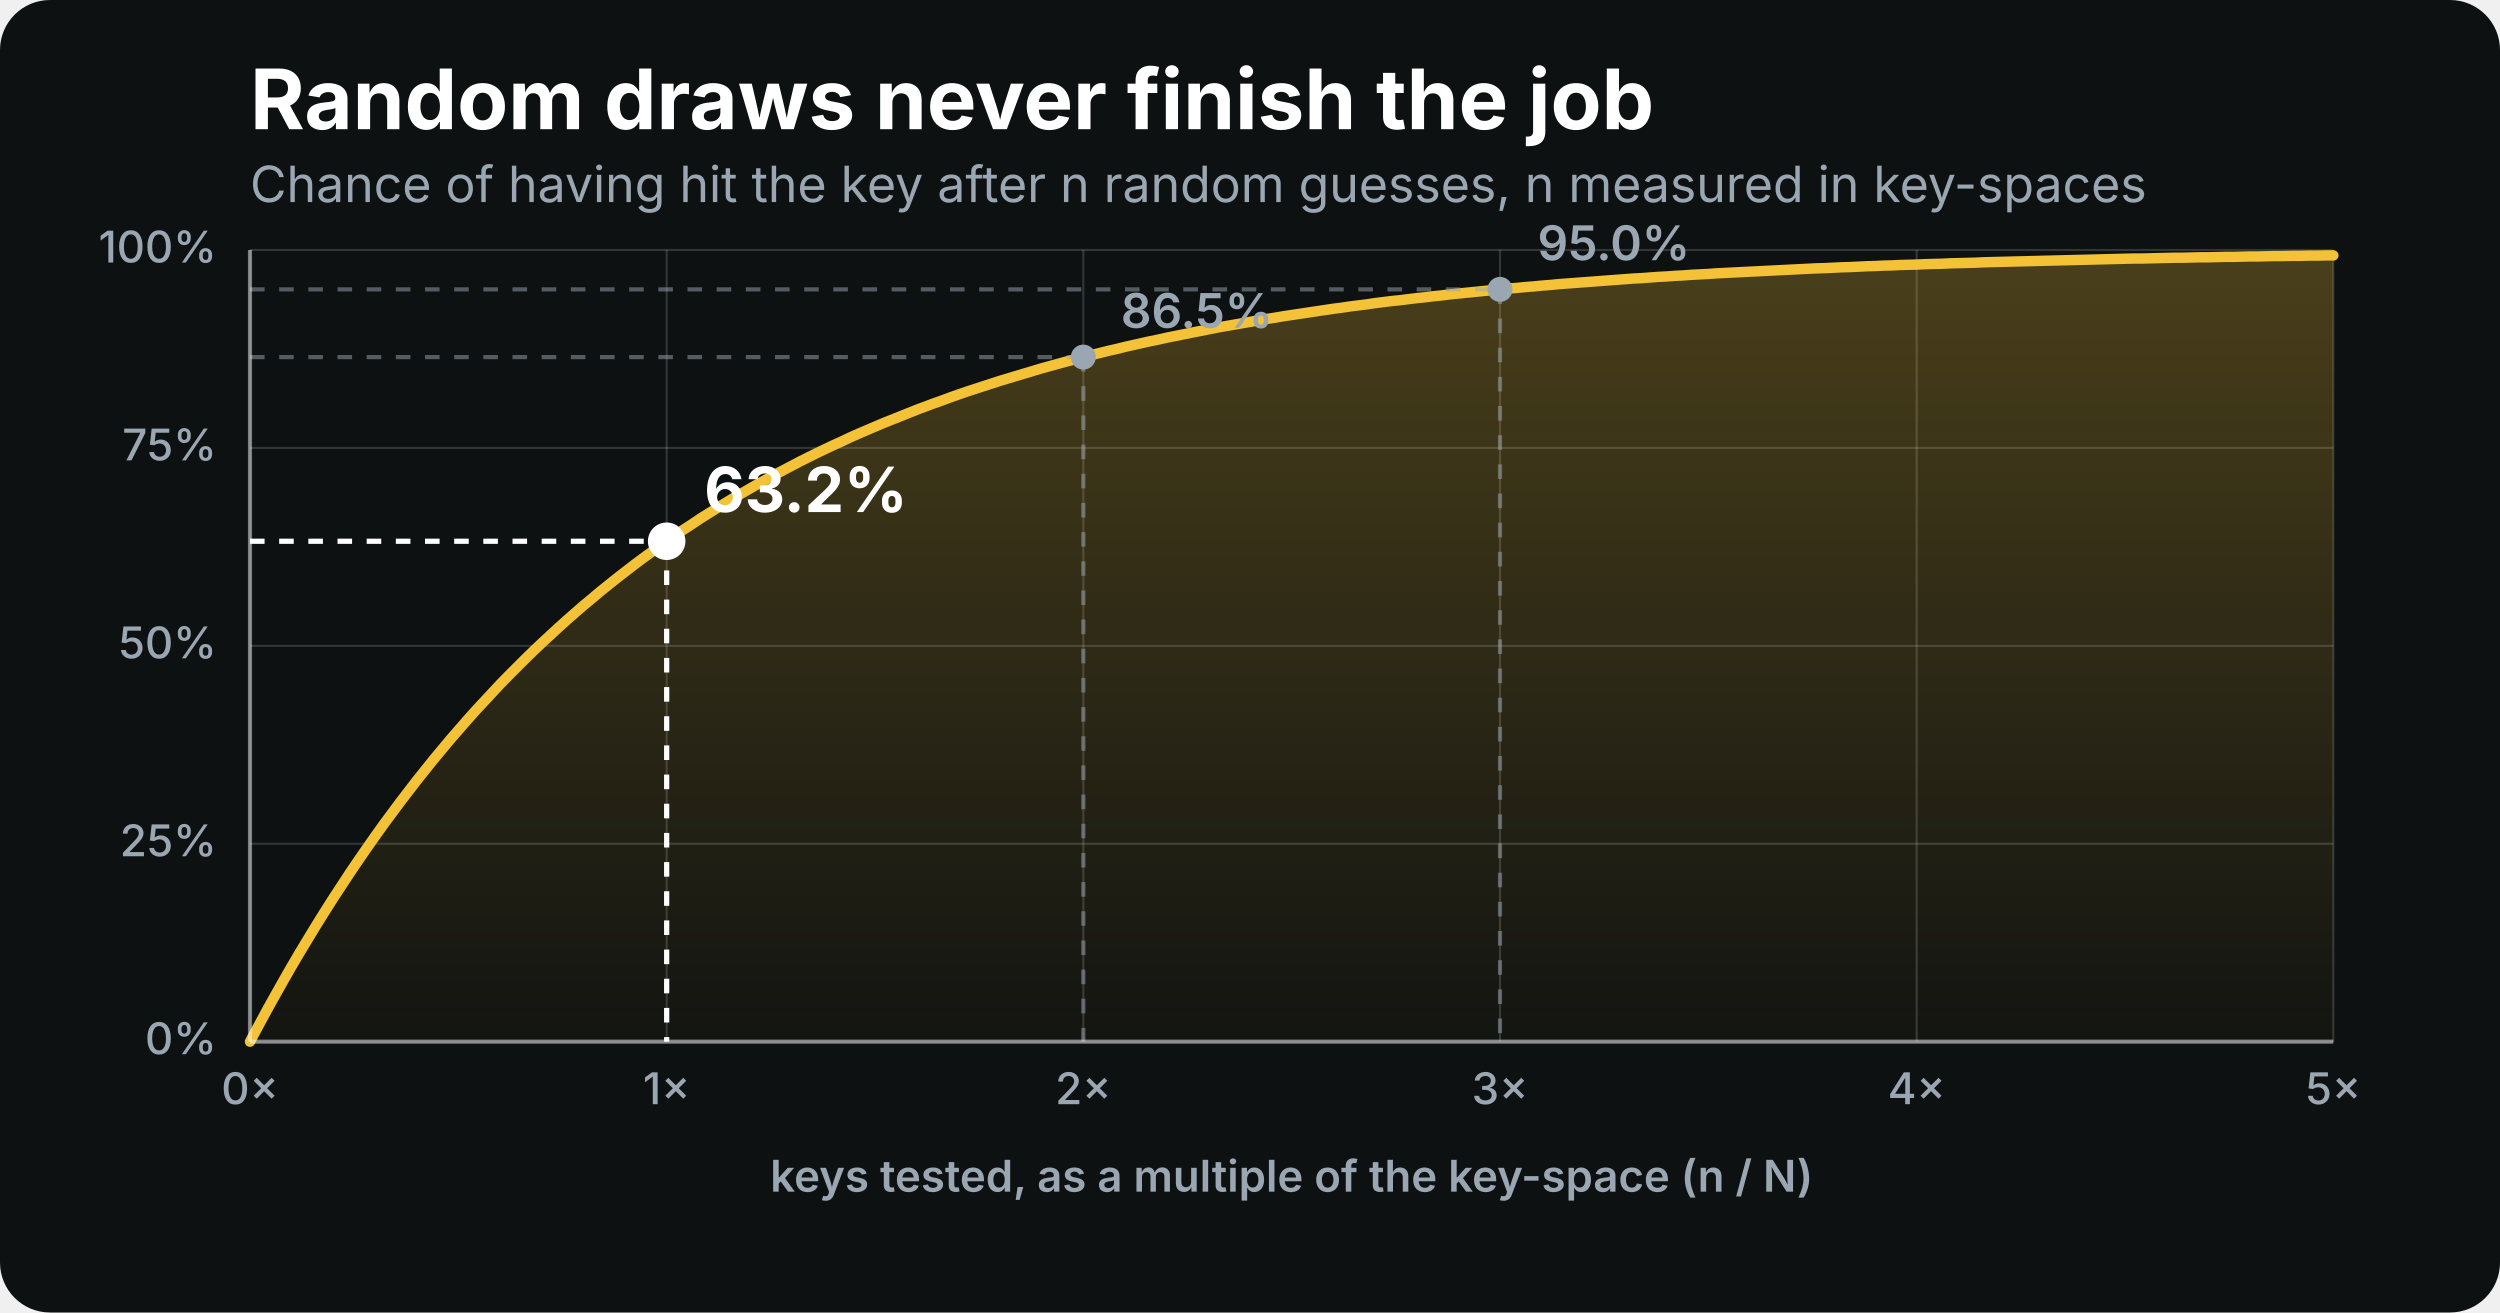
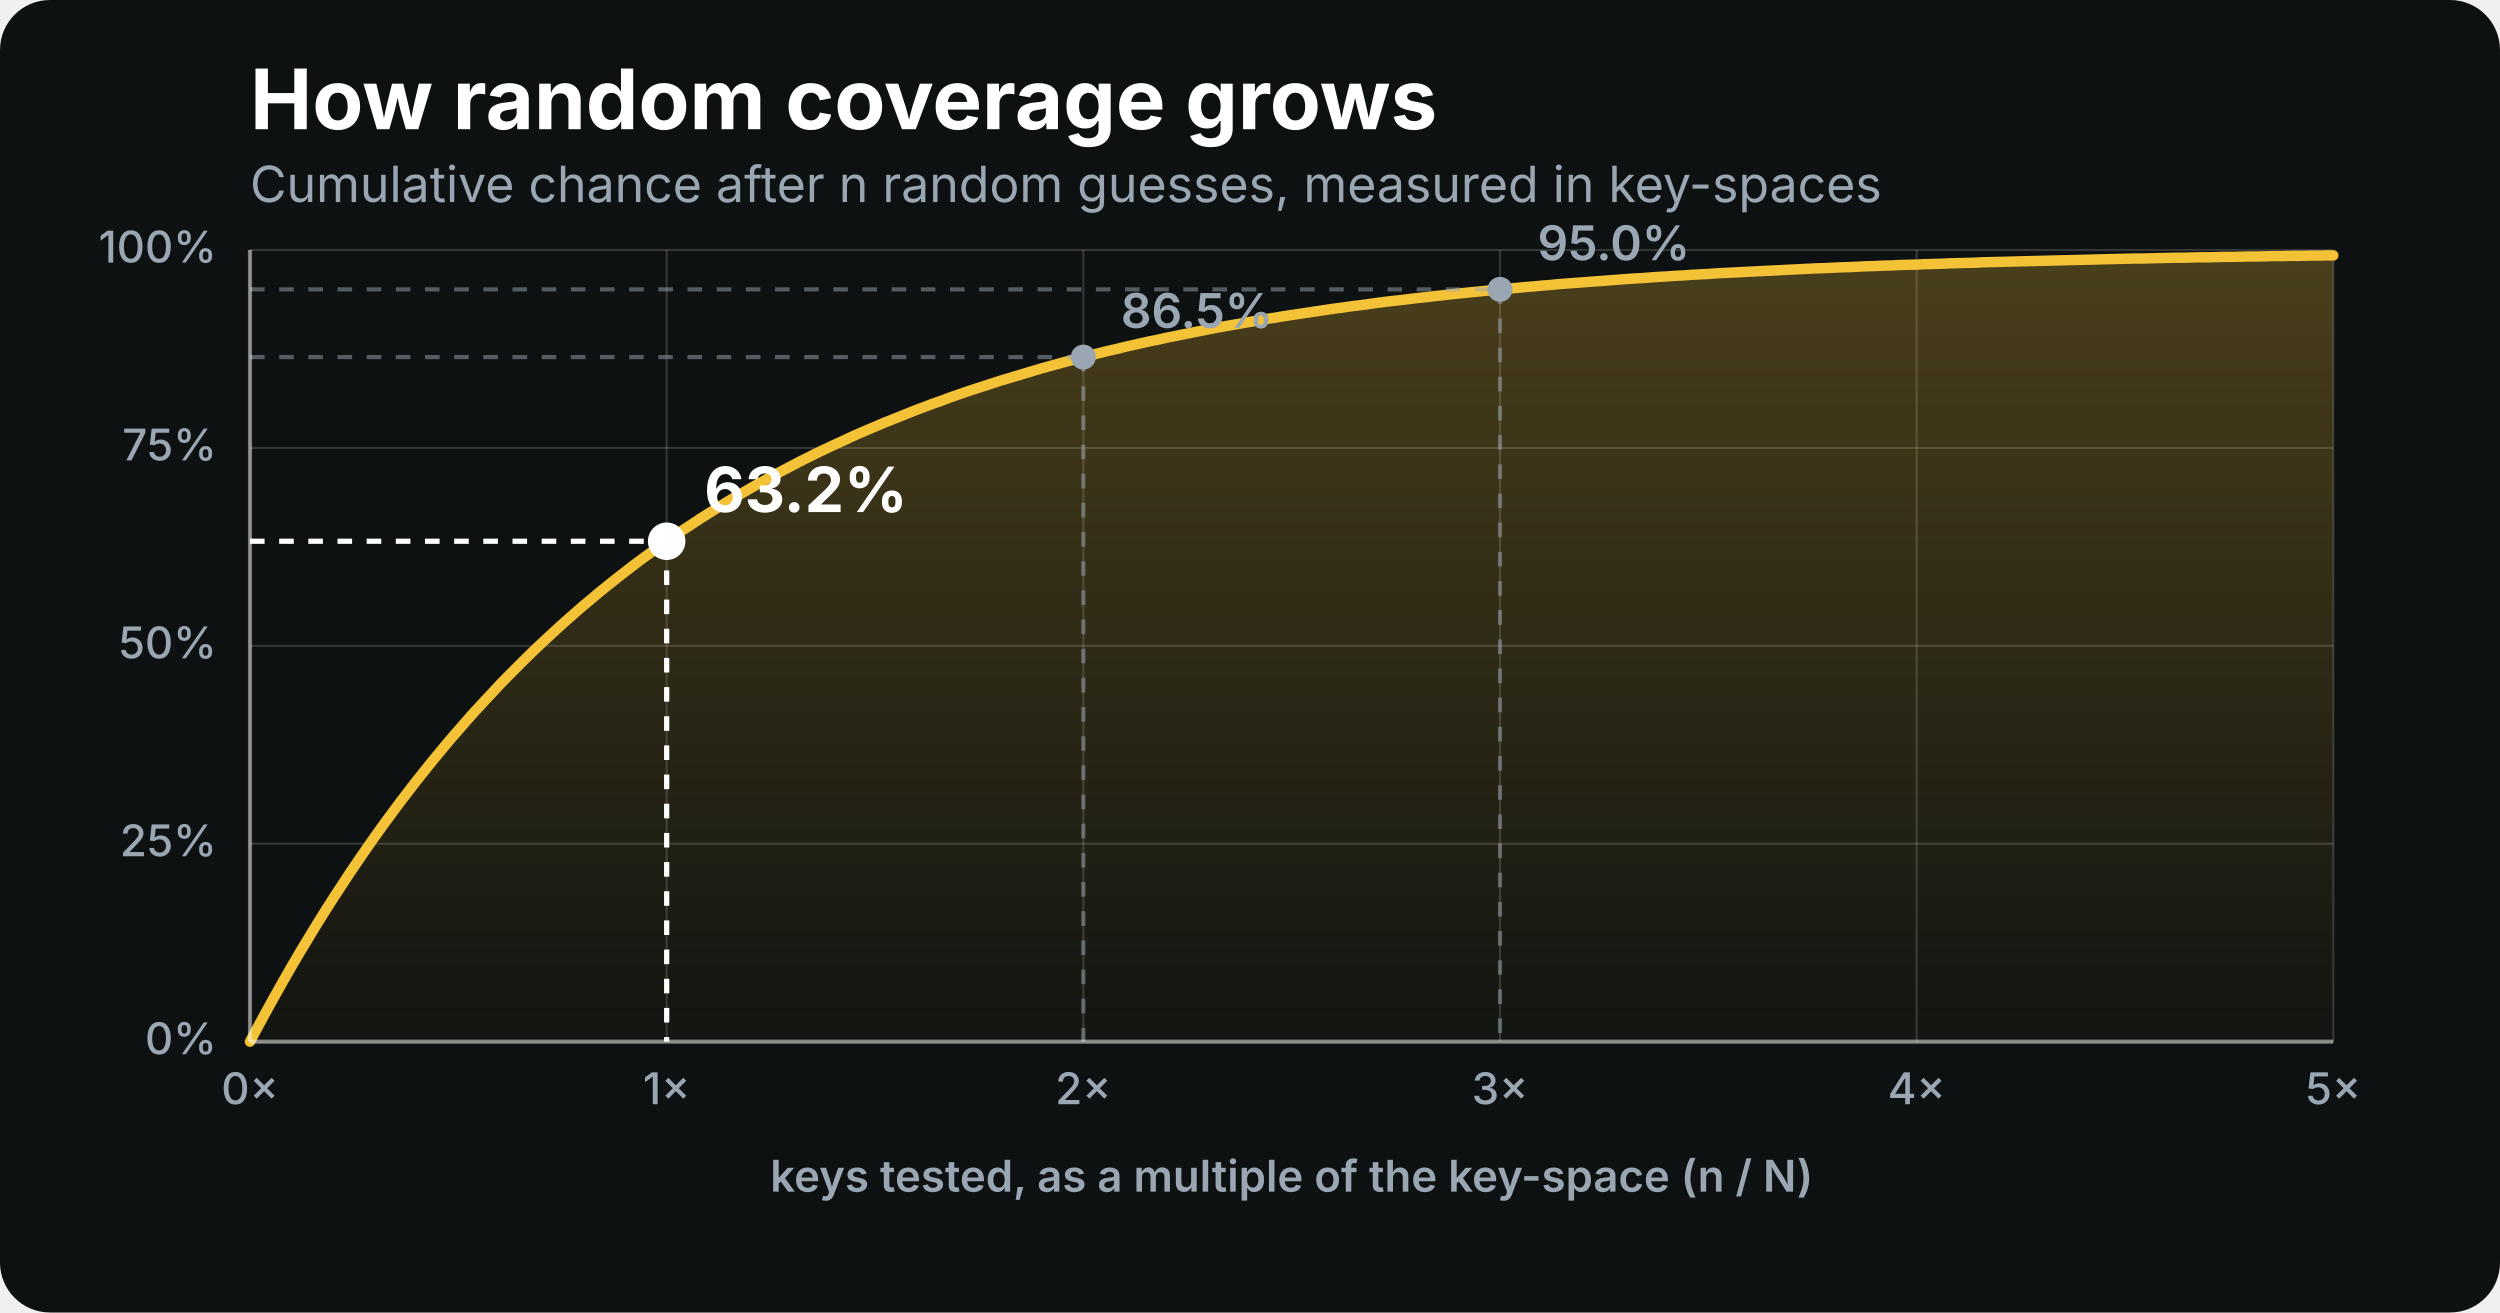
<svg xmlns="http://www.w3.org/2000/svg" viewBox="0 0 1200 630" width="1200" height="630" role="img" aria-label="Chart of the probability of having found a target key against the number of random draws, measured in multiples of the key-space. The curve one minus e to the minus c passes through 63.2 percent at one multiple, 86.5 percent at two and 95.0 percent at three.">
  <defs>
    <linearGradient id="fill" x1="0" y1="0" x2="0" y2="1">
      <stop offset="0%" stop-color="#F4C236" stop-opacity="0.26" />
      <stop offset="100%" stop-color="#F4C236" stop-opacity="0.02" />
    </linearGradient>
    <style>
      .bg    { fill: #0e1111; }
      .grid  { stroke: #ffffff; stroke-opacity: 0.16; stroke-width: 1; }
      .axis  { stroke: #ffffff; stroke-opacity: 0.45; stroke-width: 2; }
      .curve { fill: none; stroke: #F4C236; stroke-width: 5; stroke-linecap: round; stroke-linejoin: round; }
      .lead  { stroke: #ffffff; stroke-width: 2.5; stroke-dasharray: 7 7; }
      .faint { stroke: #9aa6b2; stroke-opacity: 0.5; stroke-width: 2; }
      .dot   { fill: #ffffff; }
      .faint-dot { fill: #9aa6b2; }
      .tick  { fill: #9aa6b2; font: 500 21px system-ui, -apple-system, "Segoe UI", sans-serif; }
      .call  { fill: #ffffff; font: 700 30px system-ui, -apple-system, "Segoe UI", sans-serif; }
      .call.small { fill: #9aa6b2; font-size: 23px; font-weight: 600; }
      .title { fill: #ffffff; font: 700 40px system-ui, -apple-system, "Segoe UI", sans-serif; }
      .sub   { fill: #9aa6b2; font: 400 24px system-ui, -apple-system, "Segoe UI", sans-serif; }
      .axlab { fill: #9aa6b2; font: 600 21px system-ui, -apple-system, "Segoe UI", sans-serif; }
    </style>
  </defs>
  <rect width="1200" height="630" rx="24" class="bg" />
-   <text x="120" y="62" class="title">Random draws never finish the job</text>
-   <text x="120" y="97" class="sub">Chance of having hit the key after n random guesses, n measured in key-spaces</text>
+   <text x="120" y="62" class="title">How random coverage grows</text>
+   <text x="120" y="97" class="sub">Cumulative chance after n random guesses, measured in key-spaces</text>
  <g>
    <line x1="120" y1="120" x2="120" y2="500" class="grid" />
    <text x="120" y="530" class="tick" text-anchor="middle">0×</text>
    <line x1="320" y1="120" x2="320" y2="500" class="grid" />
    <text x="320" y="530" class="tick" text-anchor="middle">1×</text>
    <line x1="520" y1="120" x2="520" y2="500" class="grid" />
    <text x="520" y="530" class="tick" text-anchor="middle">2×</text>
    <line x1="720" y1="120" x2="720" y2="500" class="grid" />
    <text x="720" y="530" class="tick" text-anchor="middle">3×</text>
    <line x1="920" y1="120" x2="920" y2="500" class="grid" />
    <text x="920" y="530" class="tick" text-anchor="middle">4×</text>
    <line x1="1120" y1="120" x2="1120" y2="500" class="grid" />
    <text x="1120" y="530" class="tick" text-anchor="middle">5×</text>
    <line x1="120" y1="500" x2="1120" y2="500" class="grid" />
    <text x="104" y="506" class="tick" text-anchor="end">0%</text>
    <line x1="120" y1="405" x2="1120" y2="405" class="grid" />
    <text x="104" y="411" class="tick" text-anchor="end">25%</text>
    <line x1="120" y1="310" x2="1120" y2="310" class="grid" />
    <text x="104" y="316" class="tick" text-anchor="end">50%</text>
    <line x1="120" y1="215" x2="1120" y2="215" class="grid" />
    <text x="104" y="221" class="tick" text-anchor="end">75%</text>
    <line x1="120" y1="120" x2="1120" y2="120" class="grid" />
    <text x="104" y="126" class="tick" text-anchor="end">100%</text>
  </g>
  <polygon points="120,500 120.0,500.0 124.0,492.5 128.0,485.1 132.0,477.9 136.0,470.8 140.0,463.8 144.0,457.0 148.0,450.4 152.0,443.8 156.0,437.4 160.0,431.1 164.0,425.0 168.0,418.9 172.0,413.0 176.0,407.2 180.0,401.5 184.0,395.9 188.0,390.5 192.0,385.1 196.0,379.9 200.0,374.7 204.0,369.7 208.0,364.7 212.0,359.9 216.0,355.1 220.0,350.5 224.0,345.9 228.0,341.4 232.0,337.1 236.0,332.8 240.0,328.5 244.0,324.4 248.0,320.4 252.0,316.4 256.0,312.5 260.0,308.7 264.0,305.0 268.0,301.3 272.0,297.7 276.0,294.2 280.0,290.7 284.0,287.4 288.0,284.0 292.0,280.8 296.0,277.6 300.0,274.5 304.0,271.4 308.0,268.4 312.0,265.5 316.0,262.6 320.0,259.8 324.0,257.0 328.0,254.3 332.0,251.7 336.0,249.0 340.0,246.5 344.0,244.0 348.0,241.5 352.0,239.1 356.0,236.8 360.0,234.5 364.0,232.2 368.0,230.0 372.0,227.8 376.0,225.7 380.0,223.6 384.0,221.5 388.0,219.5 392.0,217.5 396.0,215.6 400.0,213.7 404.0,211.9 408.0,210.0 412.0,208.2 416.0,206.5 420.0,204.8 424.0,203.1 428.0,201.5 432.0,199.9 436.0,198.3 440.0,196.7 444.0,195.2 448.0,193.7 452.0,192.3 456.0,190.8 460.0,189.4 464.0,188.0 468.0,186.7 472.0,185.4 476.0,184.1 480.0,182.8 484.0,181.6 488.0,180.4 492.0,179.2 496.0,178.0 500.0,176.8 504.0,175.7 508.0,174.6 512.0,173.5 516.0,172.5 520.0,171.4 524.0,170.4 528.0,169.4 532.0,168.4 536.0,167.5 540.0,166.5 544.0,165.6 548.0,164.7 552.0,163.8 556.0,163.0 560.0,162.1 564.0,161.3 568.0,160.5 572.0,159.7 576.0,158.9 580.0,158.1 584.0,157.3 588.0,156.6 592.0,155.9 596.0,155.2 600.0,154.5 604.0,153.8 608.0,153.1 612.0,152.5 616.0,151.8 620.0,151.2 624.0,150.6 628.0,150.0 632.0,149.4 636.0,148.8 640.0,148.2 644.0,147.7 648.0,147.1 652.0,146.6 656.0,146.1 660.0,145.5 664.0,145.0 668.0,144.5 672.0,144.1 676.0,143.6 680.0,143.1 684.0,142.7 688.0,142.2 692.0,141.8 696.0,141.3 700.0,140.9 704.0,140.5 708.0,140.1 712.0,139.7 716.0,139.3 720.0,138.9 724.0,138.5 728.0,138.2 732.0,137.8 736.0,137.5 740.0,137.1 744.0,136.8 748.0,136.4 752.0,136.1 756.0,135.8 760.0,135.5 764.0,135.2 768.0,134.9 772.0,134.6 776.0,134.3 780.0,134.0 784.0,133.7 788.0,133.5 792.0,133.2 796.0,132.9 800.0,132.7 804.0,132.4 808.0,132.2 812.0,131.9 816.0,131.7 820.0,131.5 824.0,131.2 828.0,131.0 832.0,130.8 836.0,130.6 840.0,130.4 844.0,130.2 848.0,130.0 852.0,129.8 856.0,129.6 860.0,129.4 864.0,129.2 868.0,129.0 872.0,128.8 876.0,128.7 880.0,128.5 884.0,128.3 888.0,128.2 892.0,128.0 896.0,127.8 900.0,127.7 904.0,127.5 908.0,127.4 912.0,127.2 916.0,127.1 920.0,127.0 924.0,126.8 928.0,126.7 932.0,126.6 936.0,126.4 940.0,126.3 944.0,126.2 948.0,126.1 952.0,125.9 956.0,125.8 960.0,125.7 964.0,125.6 968.0,125.5 972.0,125.4 976.0,125.3 980.0,125.2 984.0,125.1 988.0,125.0 992.0,124.9 996.0,124.8 1000.0,124.7 1004.0,124.6 1008.0,124.5 1012.0,124.4 1016.0,124.3 1020.0,124.2 1024.0,124.1 1028.0,124.1 1032.0,124.0 1036.0,123.9 1040.0,123.8 1044.0,123.7 1048.0,123.7 1052.0,123.6 1056.0,123.5 1060.0,123.5 1064.0,123.4 1068.0,123.3 1072.0,123.3 1076.0,123.2 1080.0,123.1 1084.0,123.1 1088.0,123.0 1092.0,122.9 1096.0,122.9 1100.0,122.8 1104.0,122.8 1108.0,122.7 1112.0,122.7 1116.0,122.6 1120.0,122.6 1120,500" fill="url(#fill)" />
  <polyline points="120.0,500.0 124.0,492.5 128.0,485.1 132.0,477.9 136.0,470.8 140.0,463.8 144.0,457.0 148.0,450.4 152.0,443.8 156.0,437.4 160.0,431.1 164.0,425.0 168.0,418.9 172.0,413.0 176.0,407.2 180.0,401.5 184.0,395.9 188.0,390.5 192.0,385.1 196.0,379.9 200.0,374.7 204.0,369.7 208.0,364.7 212.0,359.9 216.0,355.1 220.0,350.5 224.0,345.9 228.0,341.4 232.0,337.1 236.0,332.8 240.0,328.5 244.0,324.4 248.0,320.4 252.0,316.4 256.0,312.5 260.0,308.7 264.0,305.0 268.0,301.3 272.0,297.7 276.0,294.2 280.0,290.7 284.0,287.4 288.0,284.0 292.0,280.8 296.0,277.6 300.0,274.5 304.0,271.4 308.0,268.4 312.0,265.5 316.0,262.6 320.0,259.8 324.0,257.0 328.0,254.3 332.0,251.7 336.0,249.0 340.0,246.5 344.0,244.0 348.0,241.5 352.0,239.1 356.0,236.8 360.0,234.5 364.0,232.2 368.0,230.0 372.0,227.8 376.0,225.7 380.0,223.6 384.0,221.5 388.0,219.5 392.0,217.5 396.0,215.6 400.0,213.7 404.0,211.9 408.0,210.0 412.0,208.2 416.0,206.5 420.0,204.8 424.0,203.1 428.0,201.5 432.0,199.9 436.0,198.3 440.0,196.7 444.0,195.2 448.0,193.7 452.0,192.3 456.0,190.8 460.0,189.4 464.0,188.0 468.0,186.7 472.0,185.4 476.0,184.1 480.0,182.8 484.0,181.6 488.0,180.4 492.0,179.2 496.0,178.0 500.0,176.8 504.0,175.7 508.0,174.6 512.0,173.5 516.0,172.5 520.0,171.4 524.0,170.4 528.0,169.4 532.0,168.4 536.0,167.5 540.0,166.5 544.0,165.6 548.0,164.7 552.0,163.8 556.0,163.0 560.0,162.1 564.0,161.3 568.0,160.5 572.0,159.7 576.0,158.9 580.0,158.1 584.0,157.3 588.0,156.6 592.0,155.9 596.0,155.2 600.0,154.5 604.0,153.8 608.0,153.1 612.0,152.5 616.0,151.8 620.0,151.2 624.0,150.6 628.0,150.0 632.0,149.4 636.0,148.8 640.0,148.2 644.0,147.7 648.0,147.1 652.0,146.6 656.0,146.1 660.0,145.5 664.0,145.0 668.0,144.5 672.0,144.1 676.0,143.6 680.0,143.1 684.0,142.7 688.0,142.2 692.0,141.8 696.0,141.3 700.0,140.9 704.0,140.5 708.0,140.1 712.0,139.7 716.0,139.3 720.0,138.9 724.0,138.5 728.0,138.2 732.0,137.8 736.0,137.5 740.0,137.1 744.0,136.8 748.0,136.4 752.0,136.1 756.0,135.8 760.0,135.5 764.0,135.2 768.0,134.9 772.0,134.6 776.0,134.3 780.0,134.0 784.0,133.7 788.0,133.5 792.0,133.2 796.0,132.9 800.0,132.7 804.0,132.4 808.0,132.2 812.0,131.9 816.0,131.7 820.0,131.5 824.0,131.2 828.0,131.0 832.0,130.8 836.0,130.6 840.0,130.4 844.0,130.2 848.0,130.0 852.0,129.8 856.0,129.6 860.0,129.4 864.0,129.2 868.0,129.0 872.0,128.8 876.0,128.7 880.0,128.5 884.0,128.3 888.0,128.2 892.0,128.0 896.0,127.8 900.0,127.7 904.0,127.5 908.0,127.4 912.0,127.2 916.0,127.1 920.0,127.0 924.0,126.8 928.0,126.7 932.0,126.6 936.0,126.4 940.0,126.3 944.0,126.2 948.0,126.1 952.0,125.9 956.0,125.8 960.0,125.7 964.0,125.6 968.0,125.5 972.0,125.4 976.0,125.3 980.0,125.2 984.0,125.1 988.0,125.0 992.0,124.9 996.0,124.8 1000.0,124.7 1004.0,124.6 1008.0,124.5 1012.0,124.4 1016.0,124.3 1020.0,124.2 1024.0,124.1 1028.0,124.1 1032.0,124.0 1036.0,123.9 1040.0,123.8 1044.0,123.7 1048.0,123.7 1052.0,123.6 1056.0,123.5 1060.0,123.5 1064.0,123.4 1068.0,123.3 1072.0,123.3 1076.0,123.2 1080.0,123.1 1084.0,123.1 1088.0,123.0 1092.0,122.9 1096.0,122.9 1100.0,122.8 1104.0,122.8 1108.0,122.7 1112.0,122.7 1116.0,122.6 1120.0,122.6" class="curve" />
  <line x1="120" y1="259.8" x2="320" y2="259.8" class="lead" />
  <line x1="320" y1="259.8" x2="320" y2="500" class="lead" />
  <circle cx="320" cy="259.8" r="9" class="dot" />
  <text x="338" y="245.8" class="call">63.2%</text>
  <line x1="120" y1="171.4" x2="520" y2="171.4" class="lead faint" />
  <line x1="520" y1="171.4" x2="520" y2="500" class="lead faint" />
  <circle cx="520" cy="171.4" r="6" class="dot faint-dot" />
  <text x="538" y="157.4" class="call small">86.5%</text>
  <line x1="120" y1="138.9" x2="720" y2="138.9" class="lead faint" />
  <line x1="720" y1="138.9" x2="720" y2="500" class="lead faint" />
  <circle cx="720" cy="138.9" r="6" class="dot faint-dot" />
  <text x="738" y="124.9" class="call small">95.0%</text>
  <line x1="120" y1="500" x2="1120" y2="500" class="axis" />
  <line x1="120" y1="120" x2="120" y2="500" class="axis" />
  <text x="620" y="572" class="axlab" text-anchor="middle">keys tested, as a multiple of the key-space (n / N)</text>
</svg>
